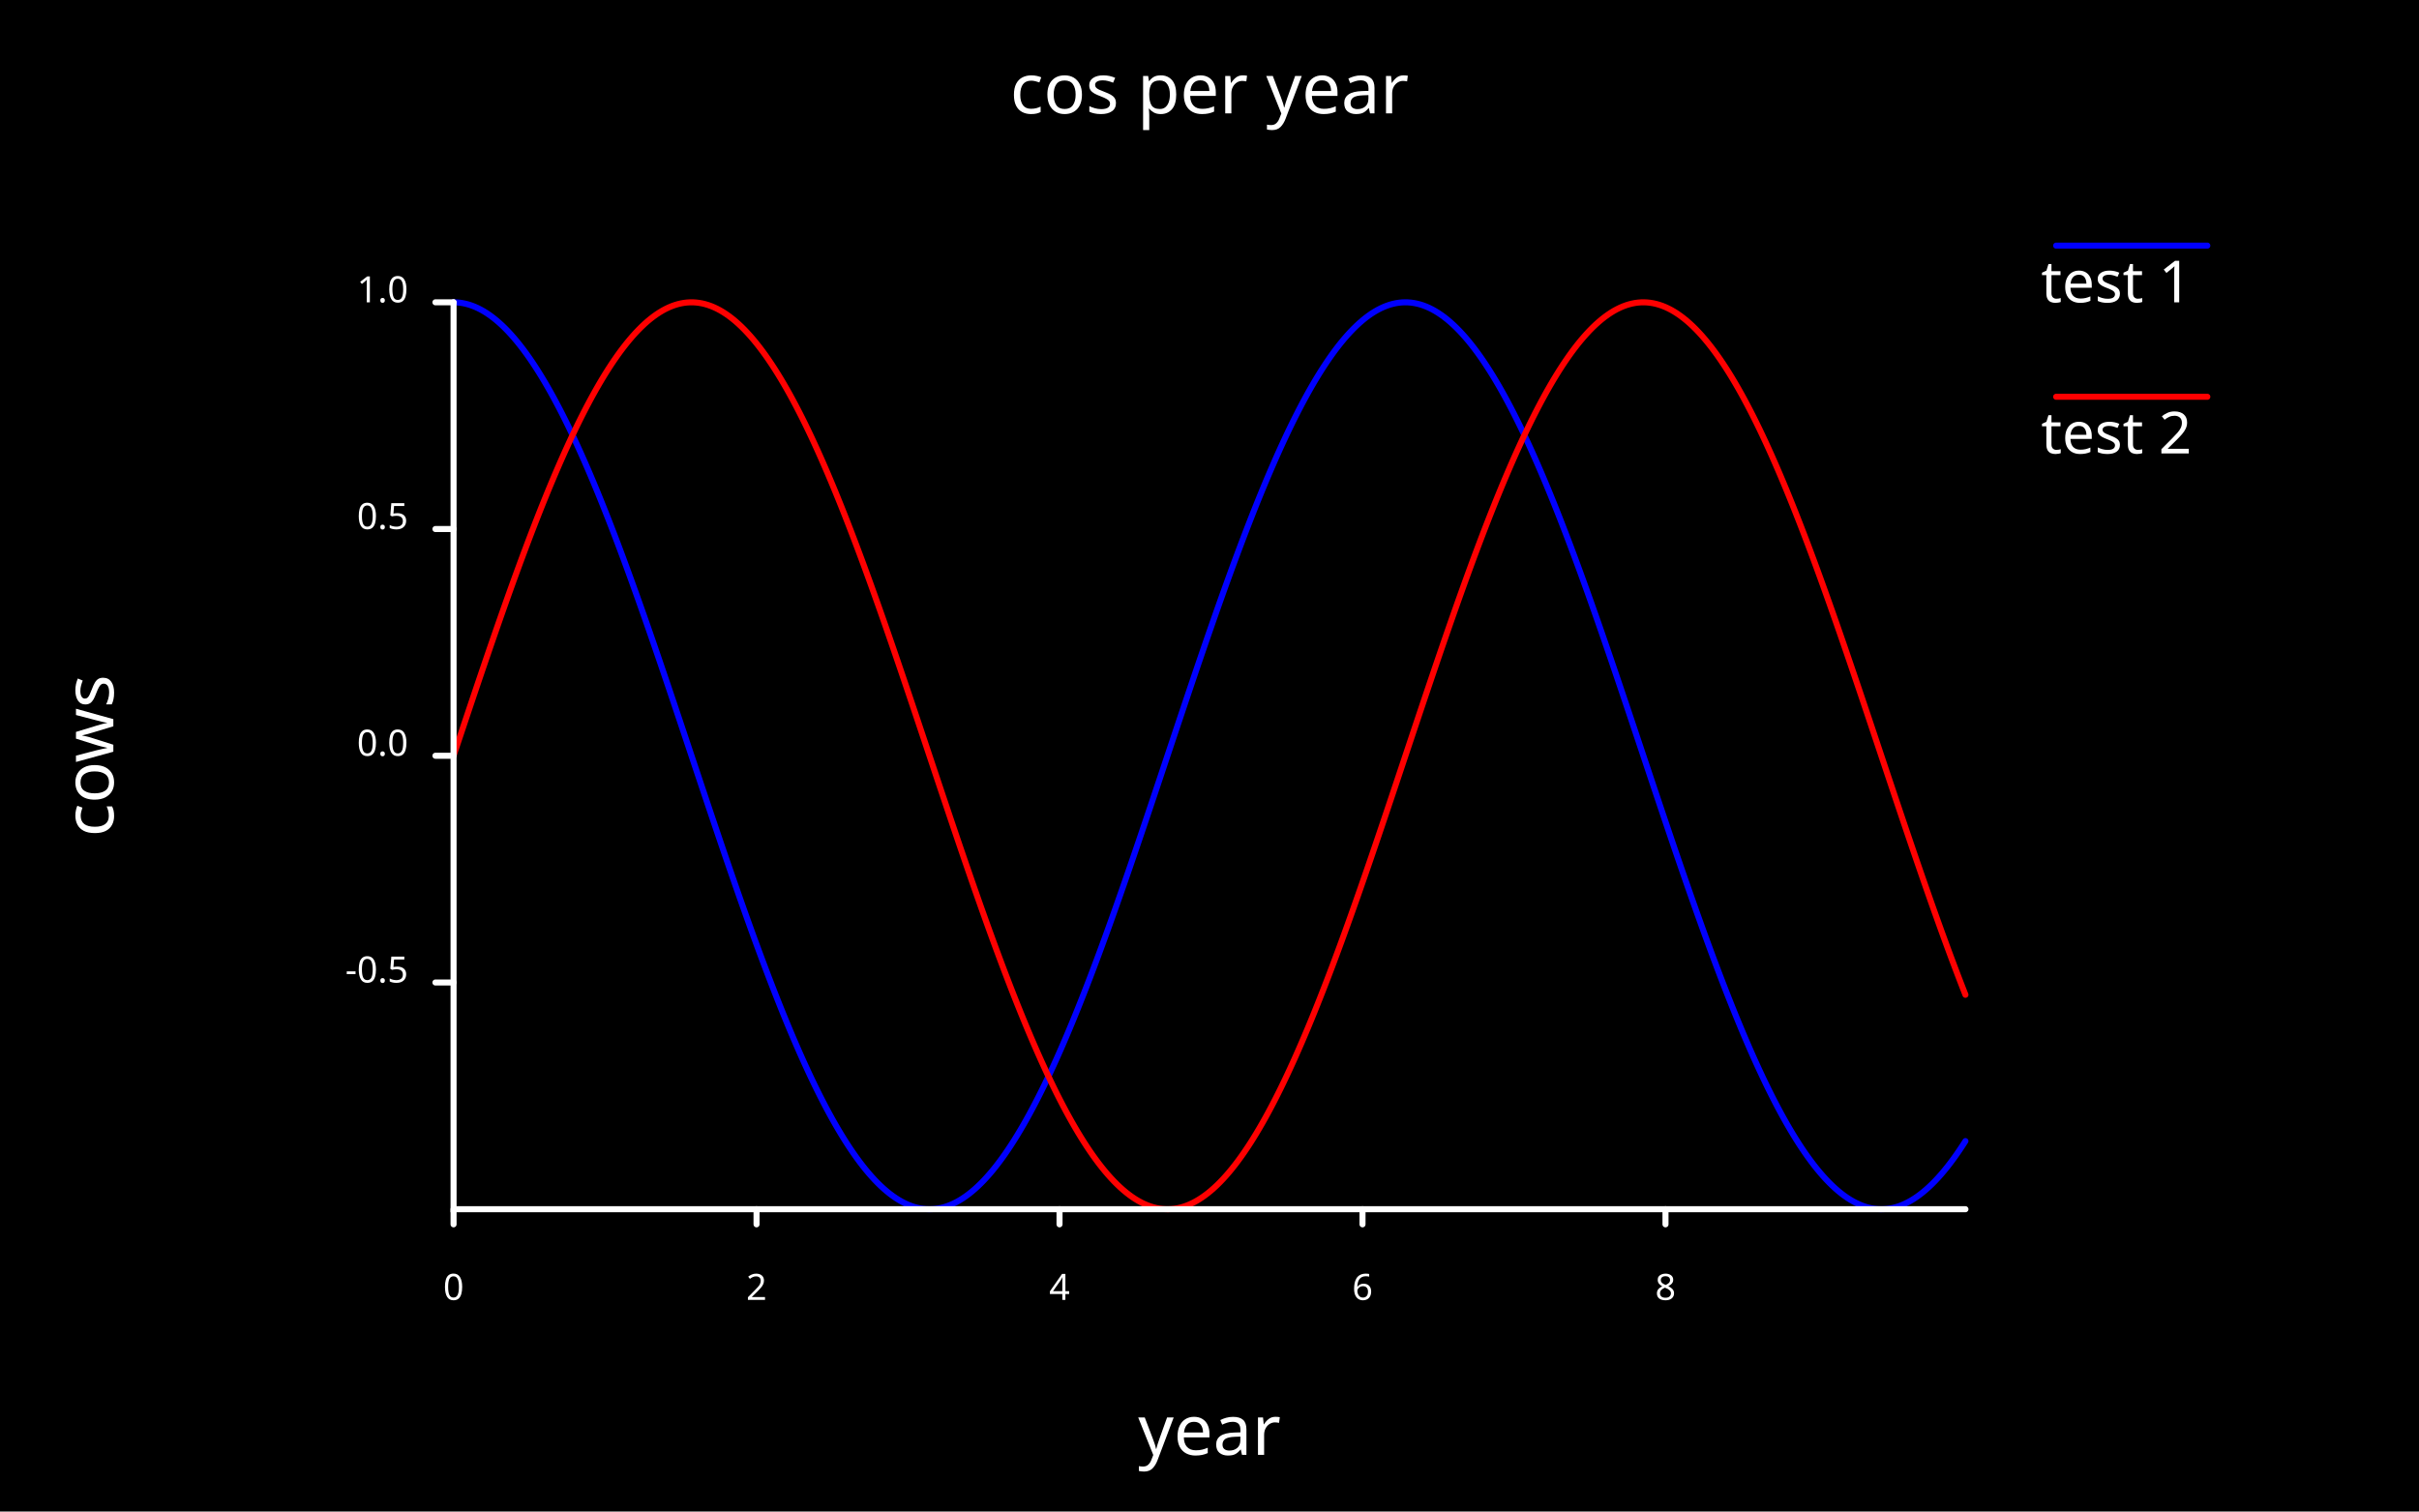
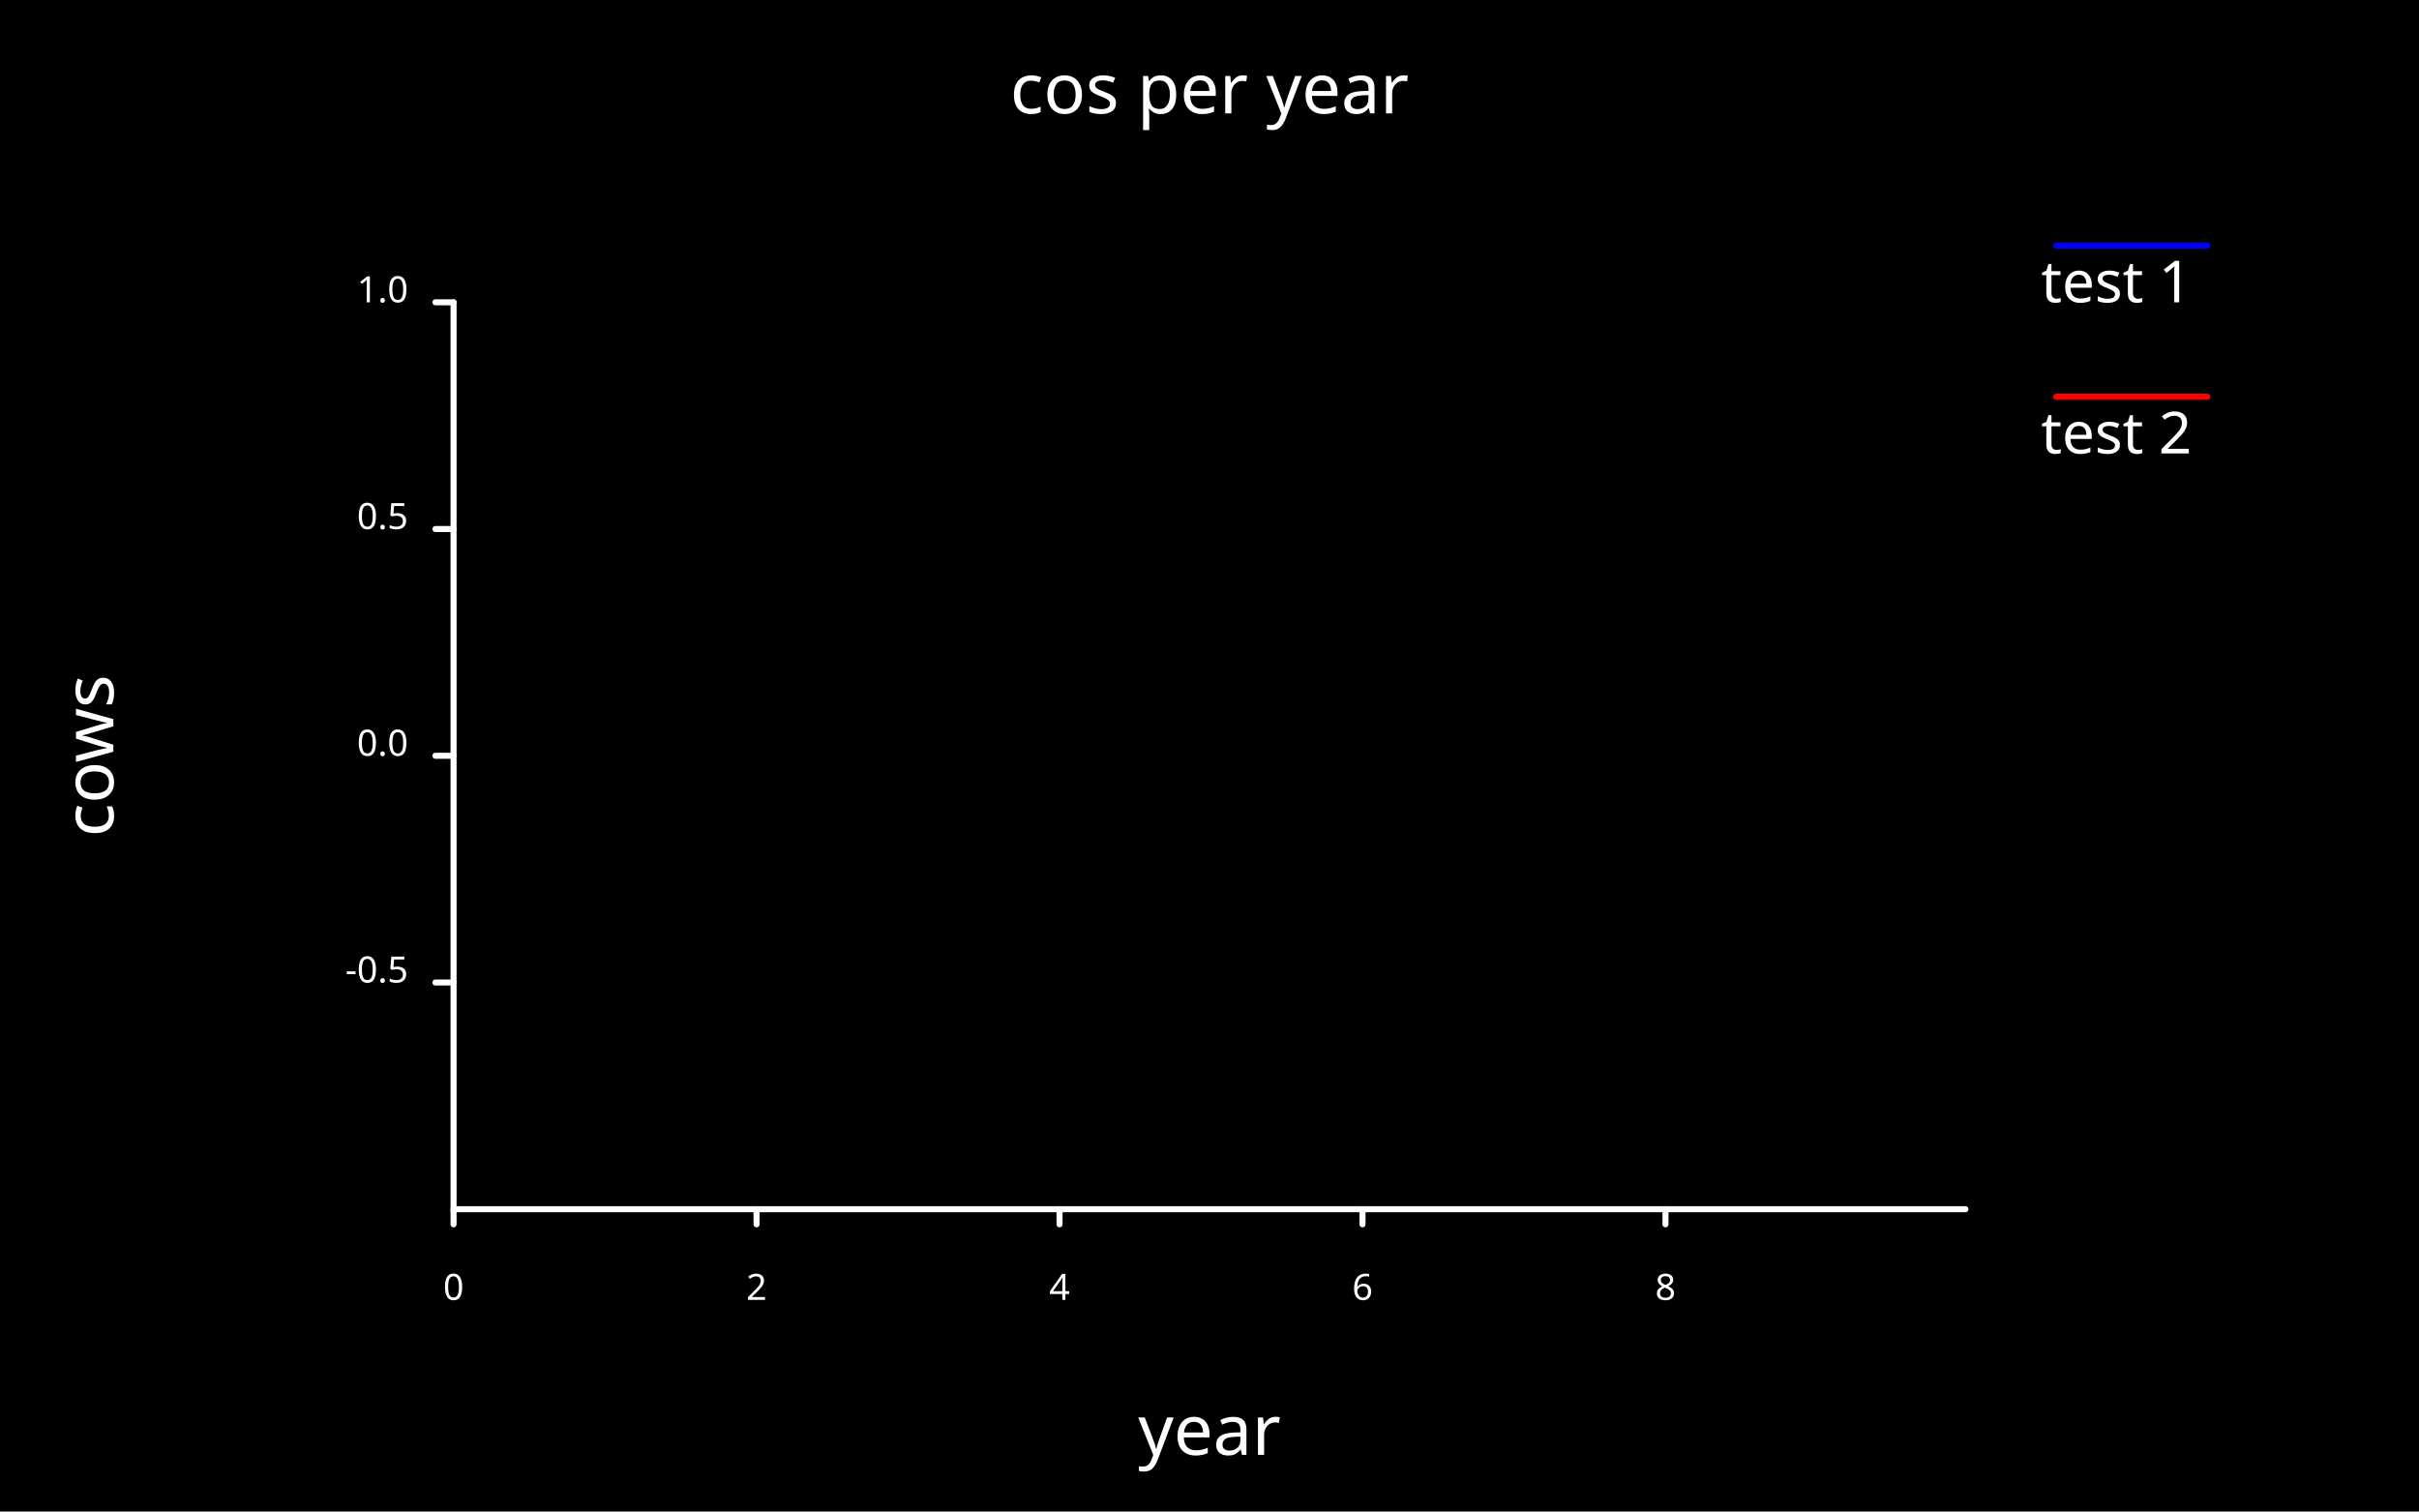
<svg xmlns="http://www.w3.org/2000/svg" class="poloto" width="800" height="500" viewBox="0 0 800 500">
  <style>.poloto {stroke-linecap:round;font-family: sans-serif;stroke-width:2;}.scatter{stroke-width:7}.poloto_text{fill: white;}.poloto_axis_lines{stroke: white;stoke-width:3;fill:none}.poloto_background{fill: black;}.poloto0stroke{stroke:  blue;}.poloto1stroke{stroke:  red;}.poloto2stroke{stroke:  green;}.poloto3stroke{stroke:  gold;}.poloto4stroke{stroke:  aqua;}.poloto5stroke{stroke:  brown;}.poloto6stroke{stroke:  lime;}.poloto7stroke{stroke:  chocolate;}.poloto0fill{fill:blue;}.poloto1fill{fill:red;}.poloto2fill{fill:green;}.poloto3fill{fill:gold;}.poloto4fill{fill:aqua;}.poloto5fill{fill:brown;}.poloto6fill{fill:lime;}.poloto7fill{fill:chocolate;}</style>
  <rect class="poloto_background" fill="white" x="0" y="0" width="800" height="500" />
  <line class="poloto0stroke" stroke="black" x1="680" x2="730" y1="81.25" y2="81.25" />
-   <path class="poloto0stroke" fill="none" stroke="black" d=" M 150 100 L 151.002 100.03 L 152.004 100.12 L 153.006 100.27 L 154.008 100.48 L 155.01 100.749 L 156.012 101.079 L 157.014 101.468 L 158.016 101.916 L 159.018 102.423 L 160.02 102.99 L 161.022 103.615 L 162.024 104.299 L 163.026 105.042 L 164.028 105.842 L 165.03 106.7 L 166.032 107.615 L 167.034 108.587 L 168.036 109.615 L 169.038 110.7 L 170.04 111.841 L 171.042 113.037 L 172.044 114.287 L 173.046 115.592 L 174.048 116.951 L 175.05 118.363 L 176.052 119.827 L 177.054 121.344 L 178.056 122.912 L 179.058 124.531 L 180.06 126.2 L 181.062 127.918 L 182.064 129.686 L 183.066 131.501 L 184.068 133.364 L 185.07 135.274 L 186.072 137.229 L 187.074 139.23 L 188.076 141.275 L 189.078 143.363 L 190.08 145.494 L 191.082 147.667 L 192.084 149.881 L 193.086 152.134 L 194.088 154.427 L 195.09 156.759 L 196.092 159.127 L 197.094 161.532 L 198.096 163.972 L 199.098 166.447 L 200.1 168.955 L 201.102 171.495 L 202.104 174.067 L 203.106 176.669 L 204.108 179.301 L 205.11 181.961 L 206.112 184.648 L 207.114 187.361 L 208.116 190.099 L 209.118 192.861 L 210.12 195.646 L 211.122 198.453 L 212.124 201.281 L 213.126 204.128 L 214.128 206.993 L 215.13 209.875 L 216.132 212.774 L 217.134 215.687 L 218.136 218.614 L 219.138 221.554 L 220.14 224.505 L 221.142 227.466 L 222.144 230.437 L 223.146 233.415 L 224.148 236.399 L 225.15 239.39 L 226.152 242.384 L 227.154 245.381 L 228.156 248.381 L 229.158 251.381 L 230.16 254.38 L 231.162 257.378 L 232.164 260.372 L 233.166 263.363 L 234.168 266.348 L 235.17 269.327 L 236.172 272.298 L 237.174 275.26 L 238.176 278.212 L 239.178 281.152 L 240.18 284.08 L 241.182 286.995 L 242.184 289.895 L 243.186 292.778 L 244.188 295.645 L 245.19 298.494 L 246.192 301.323 L 247.194 304.131 L 248.196 306.918 L 249.198 309.682 L 250.2 312.422 L 251.202 315.137 L 252.204 317.827 L 253.206 320.489 L 254.208 323.122 L 255.21 325.727 L 256.212 328.301 L 257.214 330.844 L 258.216 333.355 L 259.218 335.832 L 260.22 338.275 L 261.222 340.683 L 262.224 343.054 L 263.226 345.389 L 264.228 347.685 L 265.23 349.942 L 266.232 352.159 L 267.234 354.335 L 268.236 356.469 L 269.238 358.561 L 270.24 360.609 L 271.242 362.613 L 272.244 364.572 L 273.246 366.486 L 274.248 368.352 L 275.25 370.172 L 276.252 371.943 L 277.255 373.665 L 278.257 375.339 L 279.259 376.961 L 280.261 378.533 L 281.263 380.054 L 282.265 381.523 L 283.267 382.939 L 284.269 384.302 L 285.271 385.611 L 286.273 386.866 L 287.275 388.066 L 288.277 389.211 L 289.279 390.3 L 290.281 391.334 L 291.283 392.31 L 292.285 393.23 L 293.287 394.092 L 294.289 394.897 L 295.291 395.644 L 296.293 396.332 L 297.295 396.963 L 298.297 397.534 L 299.299 398.046 L 300.301 398.499 L 301.303 398.893 L 302.305 399.227 L 303.307 399.501 L 304.309 399.716 L 305.311 399.87 L 306.313 399.965 L 307.315 400 L 308.317 399.975 L 309.319 399.89 L 310.321 399.744 L 311.323 399.539 L 312.325 399.274 L 313.327 398.95 L 314.329 398.566 L 315.331 398.122 L 316.333 397.619 L 317.335 397.057 L 318.337 396.437 L 319.339 395.757 L 320.341 395.02 L 321.343 394.224 L 322.345 393.371 L 323.347 392.46 L 324.349 391.493 L 325.351 390.469 L 326.353 389.388 L 327.355 388.252 L 328.357 387.061 L 329.359 385.815 L 330.361 384.514 L 331.363 383.16 L 332.365 381.752 L 333.367 380.292 L 334.369 378.779 L 335.371 377.215 L 336.373 375.6 L 337.375 373.935 L 338.377 372.221 L 339.379 370.457 L 340.381 368.645 L 341.383 366.786 L 342.385 364.88 L 343.387 362.928 L 344.389 360.931 L 345.391 358.89 L 346.393 356.805 L 347.395 354.677 L 348.397 352.508 L 349.399 350.297 L 350.401 348.047 L 351.403 345.757 L 352.405 343.429 L 353.407 341.063 L 354.409 338.661 L 355.411 336.224 L 356.413 333.752 L 357.415 331.246 L 358.417 328.709 L 359.419 326.139 L 360.421 323.539 L 361.423 320.91 L 362.425 318.252 L 363.427 315.567 L 364.429 312.856 L 365.431 310.12 L 366.433 307.36 L 367.435 304.576 L 368.437 301.771 L 369.439 298.945 L 370.441 296.1 L 371.443 293.236 L 372.445 290.355 L 373.447 287.458 L 374.449 284.546 L 375.451 281.619 L 376.453 278.681 L 377.455 275.731 L 378.457 272.77 L 379.459 269.801 L 380.461 266.823 L 381.463 263.839 L 382.465 260.849 L 383.467 257.855 L 384.469 254.858 L 385.471 251.858 L 386.473 248.858 L 387.475 245.859 L 388.477 242.861 L 389.479 239.866 L 390.481 236.875 L 391.483 233.89 L 392.485 230.91 L 393.487 227.939 L 394.489 224.976 L 395.491 222.023 L 396.493 219.082 L 397.495 216.152 L 398.497 213.237 L 399.499 210.336 L 400.501 207.451 L 401.503 204.583 L 402.505 201.733 L 403.507 198.902 L 404.509 196.092 L 405.511 193.303 L 406.513 190.537 L 407.515 187.795 L 408.517 185.078 L 409.519 182.387 L 410.521 179.723 L 411.523 177.086 L 412.525 174.479 L 413.527 171.903 L 414.529 169.357 L 415.531 166.844 L 416.533 164.364 L 417.535 161.918 L 418.537 159.508 L 419.539 157.133 L 420.541 154.796 L 421.543 152.497 L 422.545 150.237 L 423.547 148.017 L 424.549 145.837 L 425.551 143.7 L 426.553 141.604 L 427.555 139.552 L 428.557 137.545 L 429.559 135.582 L 430.561 133.665 L 431.563 131.795 L 432.565 129.972 L 433.567 128.196 L 434.569 126.47 L 435.571 124.793 L 436.573 123.166 L 437.575 121.59 L 438.577 120.065 L 439.579 118.592 L 440.581 117.172 L 441.583 115.805 L 442.585 114.491 L 443.587 113.232 L 444.589 112.028 L 445.591 110.878 L 446.593 109.785 L 447.595 108.747 L 448.597 107.766 L 449.599 106.841 L 450.601 105.974 L 451.603 105.165 L 452.605 104.414 L 453.607 103.72 L 454.609 103.086 L 455.611 102.51 L 456.613 101.993 L 457.615 101.535 L 458.617 101.137 L 459.619 100.798 L 460.621 100.519 L 461.623 100.299 L 462.625 100.14 L 463.627 100.04 L 464.629 100.001 L 465.631 100.021 L 466.633 100.102 L 467.635 100.242 L 468.637 100.442 L 469.639 100.702 L 470.641 101.022 L 471.643 101.402 L 472.645 101.841 L 473.647 102.339 L 474.649 102.896 L 475.651 103.512 L 476.653 104.186 L 477.655 104.919 L 478.657 105.71 L 479.659 106.559 L 480.661 107.465 L 481.663 108.428 L 482.665 109.448 L 483.667 110.524 L 484.669 111.655 L 485.671 112.843 L 486.673 114.084 L 487.675 115.381 L 488.677 116.731 L 489.679 118.134 L 490.681 119.59 L 491.683 121.099 L 492.685 122.659 L 493.687 124.269 L 494.689 125.931 L 495.691 127.641 L 496.693 129.401 L 497.695 131.209 L 498.697 133.064 L 499.699 134.966 L 500.701 136.915 L 501.703 138.908 L 502.705 140.946 L 503.707 143.027 L 504.709 145.152 L 505.711 147.318 L 506.713 149.525 L 507.715 151.773 L 508.717 154.06 L 509.719 156.385 L 510.721 158.747 L 511.723 161.146 L 512.725 163.581 L 513.727 166.05 L 514.729 168.553 L 515.731 171.088 L 516.733 173.655 L 517.735 176.253 L 518.737 178.88 L 519.739 181.535 L 520.741 184.218 L 521.743 186.927 L 522.745 189.661 L 523.747 192.42 L 524.75 195.201 L 525.751 198.005 L 526.753 200.829 L 527.755 203.673 L 528.757 206.535 L 529.759 209.415 L 530.761 212.311 L 531.764 215.222 L 532.766 218.147 L 533.768 221.085 L 534.77 224.034 L 535.772 226.994 L 536.774 229.963 L 537.776 232.94 L 538.778 235.924 L 539.78 238.913 L 540.782 241.907 L 541.784 244.904 L 542.786 247.903 L 543.788 250.903 L 544.79 253.902 L 545.792 256.9 L 546.794 259.896 L 547.796 262.887 L 548.798 265.873 L 549.8 268.853 L 550.802 271.825 L 551.804 274.789 L 552.806 277.742 L 553.808 280.685 L 554.81 283.615 L 555.812 286.532 L 556.814 289.434 L 557.816 292.32 L 558.818 295.19 L 559.82 298.041 L 560.822 300.873 L 561.824 303.685 L 562.826 306.476 L 563.828 309.243 L 564.83 311.987 L 565.832 314.707 L 566.834 317.4 L 567.836 320.067 L 568.838 322.705 L 569.84 325.314 L 570.842 327.893 L 571.844 330.441 L 572.846 332.957 L 573.848 335.44 L 574.85 337.889 L 575.852 340.302 L 576.854 342.679 L 577.856 345.019 L 578.858 347.322 L 579.86 349.585 L 580.862 351.808 L 581.864 353.991 L 582.866 356.132 L 583.868 358.231 L 584.87 360.286 L 585.872 362.297 L 586.874 364.263 L 587.876 366.184 L 588.878 368.058 L 589.88 369.885 L 590.882 371.664 L 591.884 373.394 L 592.886 375.075 L 593.888 376.706 L 594.89 378.287 L 595.892 379.815 L 596.894 381.292 L 597.896 382.717 L 598.898 384.088 L 599.9 385.406 L 600.902 386.67 L 601.904 387.879 L 602.906 389.032 L 603.908 390.131 L 604.91 391.173 L 605.912 392.158 L 606.914 393.087 L 607.916 393.959 L 608.918 394.773 L 609.92 395.529 L 610.922 396.227 L 611.924 396.866 L 612.926 397.447 L 613.928 397.968 L 614.93 398.431 L 615.932 398.834 L 616.934 399.178 L 617.936 399.461 L 618.938 399.686 L 619.94 399.85 L 620.942 399.954 L 621.944 399.998 L 622.946 399.983 L 623.948 399.907 L 624.95 399.772 L 625.952 399.576 L 626.954 399.321 L 627.956 399.006 L 628.958 398.631 L 629.96 398.197 L 630.962 397.703 L 631.964 397.151 L 632.966 396.54 L 633.968 395.87 L 634.97 395.141 L 635.972 394.355 L 636.974 393.511 L 637.976 392.609 L 638.978 391.651 L 639.98 390.636 L 640.982 389.564 L 641.984 388.437 L 642.986 387.254 L 643.988 386.017 L 644.99 384.725 L 645.992 383.379 L 646.994 381.98 L 647.996 380.528 L 648.998 379.023 L 650 377.468" />
+   <path class="poloto0stroke" fill="none" stroke="black" d="" />
  <text class="poloto_text" alignment-baseline="middle" text-anchor="start" font-size="large" x="675" y="100">test 1</text>
  <line class="poloto1stroke" stroke="black" x1="680" x2="730" y1="131.25" y2="131.25" />
-   <path class="poloto1stroke" fill="none" stroke="black" d=" M 150 250 L 151.002 247 L 152.004 244.002 L 153.006 241.005 L 154.008 238.013 L 155.01 235.025 L 156.012 232.043 L 157.014 229.069 L 158.016 226.102 L 159.018 223.146 L 160.02 220.2 L 161.022 217.266 L 162.024 214.345 L 163.026 211.438 L 164.028 208.547 L 165.03 205.672 L 166.032 202.815 L 167.034 199.977 L 168.036 197.159 L 169.038 194.362 L 170.04 191.587 L 171.042 188.836 L 172.044 186.109 L 173.046 183.408 L 174.048 180.733 L 175.05 178.086 L 176.052 175.468 L 177.054 172.88 L 178.056 170.322 L 179.058 167.796 L 180.06 165.304 L 181.062 162.845 L 182.064 160.421 L 183.066 158.033 L 184.068 155.681 L 185.07 153.367 L 186.072 151.092 L 187.074 148.857 L 188.076 146.662 L 189.078 144.508 L 190.08 142.397 L 191.082 140.328 L 192.084 138.304 L 193.086 136.324 L 194.088 134.389 L 195.09 132.501 L 196.092 130.66 L 197.094 128.866 L 198.096 127.121 L 199.098 125.425 L 200.1 123.779 L 201.102 122.184 L 202.104 120.639 L 203.106 119.147 L 204.108 117.706 L 205.11 116.319 L 206.112 114.985 L 207.114 113.705 L 208.116 112.48 L 209.118 111.309 L 210.12 110.194 L 211.122 109.135 L 212.124 108.132 L 213.126 107.186 L 214.128 106.298 L 215.13 105.466 L 216.132 104.693 L 217.134 103.977 L 218.136 103.32 L 219.138 102.722 L 220.14 102.183 L 221.142 101.702 L 222.144 101.281 L 223.146 100.92 L 224.148 100.618 L 225.15 100.376 L 226.152 100.193 L 227.154 100.071 L 228.156 100.009 L 229.158 100.006 L 230.16 100.064 L 231.162 100.182 L 232.164 100.359 L 233.166 100.596 L 234.168 100.894 L 235.17 101.25 L 236.172 101.667 L 237.174 102.142 L 238.176 102.677 L 239.178 103.271 L 240.18 103.923 L 241.182 104.634 L 242.184 105.403 L 243.186 106.229 L 244.188 107.114 L 245.19 108.055 L 246.192 109.053 L 247.194 110.108 L 248.196 111.218 L 249.198 112.384 L 250.2 113.605 L 251.202 114.881 L 252.204 116.211 L 253.206 117.594 L 254.208 119.03 L 255.21 120.519 L 256.212 122.059 L 257.214 123.65 L 258.216 125.293 L 259.218 126.984 L 260.22 128.726 L 261.222 130.515 L 262.224 132.353 L 263.226 134.237 L 264.228 136.168 L 265.23 138.144 L 266.232 140.165 L 267.234 142.23 L 268.236 144.338 L 269.238 146.489 L 270.24 148.681 L 271.242 150.913 L 272.244 153.185 L 273.246 155.495 L 274.248 157.844 L 275.25 160.229 L 276.252 162.65 L 277.255 165.107 L 278.257 167.597 L 279.259 170.12 L 280.261 172.675 L 281.263 175.261 L 282.265 177.877 L 283.267 180.521 L 284.269 183.194 L 285.271 185.893 L 286.273 188.618 L 287.275 191.367 L 288.277 194.14 L 289.279 196.935 L 290.281 199.752 L 291.283 202.588 L 292.285 205.444 L 293.287 208.317 L 294.289 211.207 L 295.291 214.113 L 296.293 217.033 L 297.295 219.966 L 298.297 222.911 L 299.299 225.867 L 300.301 228.832 L 301.303 231.806 L 302.305 234.787 L 303.307 237.775 L 304.309 240.767 L 305.311 243.763 L 306.313 246.761 L 307.315 249.761 L 308.317 252.761 L 309.319 255.76 L 310.321 258.756 L 311.323 261.749 L 312.325 264.737 L 313.327 267.72 L 314.329 270.695 L 315.331 273.662 L 316.333 276.619 L 317.335 279.566 L 318.337 282.501 L 319.339 285.423 L 320.341 288.331 L 321.343 291.224 L 322.345 294.1 L 323.347 296.958 L 324.349 299.798 L 325.351 302.618 L 326.353 305.416 L 327.355 308.193 L 328.357 310.946 L 329.359 313.675 L 330.361 316.378 L 331.363 319.055 L 332.365 321.704 L 333.367 324.325 L 334.369 326.916 L 335.371 329.476 L 336.373 332.004 L 337.375 334.499 L 338.377 336.961 L 339.379 339.388 L 340.381 341.779 L 341.383 344.133 L 342.385 346.45 L 343.387 348.728 L 344.389 350.967 L 345.391 353.165 L 346.393 355.322 L 347.395 357.437 L 348.397 359.509 L 349.399 361.537 L 350.401 363.521 L 351.403 365.459 L 352.405 367.351 L 353.407 369.196 L 354.409 370.993 L 355.411 372.742 L 356.413 374.442 L 357.415 376.092 L 358.417 377.691 L 359.419 379.24 L 360.421 380.737 L 361.423 382.181 L 362.425 383.573 L 363.427 384.911 L 364.429 386.195 L 365.431 387.425 L 366.433 388.6 L 367.435 389.719 L 368.437 390.783 L 369.439 391.79 L 370.441 392.74 L 371.443 393.634 L 372.445 394.47 L 373.447 395.248 L 374.449 395.968 L 375.451 396.63 L 376.453 397.233 L 377.455 397.777 L 378.457 398.262 L 379.459 398.688 L 380.461 399.054 L 381.463 399.36 L 382.465 399.607 L 383.467 399.794 L 384.469 399.922 L 385.471 399.989 L 386.473 399.996 L 387.475 399.943 L 388.477 399.83 L 389.479 399.657 L 390.481 399.425 L 391.483 399.133 L 392.485 398.78 L 393.487 398.369 L 394.489 397.898 L 395.491 397.368 L 396.493 396.779 L 397.495 396.131 L 398.497 395.425 L 399.499 394.661 L 400.501 393.839 L 401.503 392.959 L 402.505 392.022 L 403.507 391.029 L 404.509 389.978 L 405.511 388.872 L 406.513 387.711 L 407.515 386.494 L 408.517 385.223 L 409.519 383.897 L 410.521 382.518 L 411.523 381.086 L 412.525 379.602 L 413.527 378.066 L 414.529 376.478 L 415.531 374.84 L 416.533 373.152 L 417.535 371.415 L 418.537 369.629 L 419.539 367.796 L 420.541 365.915 L 421.543 363.988 L 422.545 362.015 L 423.547 359.997 L 424.549 357.936 L 425.551 355.831 L 426.553 353.684 L 427.555 351.496 L 428.557 349.267 L 429.559 346.998 L 430.561 344.69 L 431.563 342.345 L 432.565 339.962 L 433.567 337.544 L 434.569 335.09 L 435.571 332.603 L 436.573 330.082 L 437.575 327.53 L 438.577 324.946 L 439.579 322.333 L 440.581 319.691 L 441.583 317.02 L 442.585 314.323 L 443.587 311.6 L 444.589 308.853 L 445.591 306.082 L 446.593 303.288 L 447.595 300.473 L 448.597 297.638 L 449.599 294.784 L 450.601 291.912 L 451.603 289.024 L 452.605 286.119 L 453.607 283.201 L 454.609 280.269 L 455.611 277.324 L 456.613 274.369 L 457.615 271.405 L 458.617 268.431 L 459.619 265.45 L 460.621 262.464 L 461.623 259.472 L 462.625 256.476 L 463.627 253.478 L 464.629 250.478 L 465.631 247.478 L 466.633 244.479 L 467.635 241.482 L 468.637 238.489 L 469.639 235.501 L 470.641 232.518 L 471.643 229.542 L 472.645 226.574 L 473.647 223.616 L 474.649 220.668 L 475.651 217.732 L 476.653 214.809 L 477.655 211.9 L 478.657 209.006 L 479.659 206.129 L 480.661 203.269 L 481.663 200.428 L 482.665 197.606 L 483.667 194.806 L 484.669 192.028 L 485.671 189.273 L 486.673 186.542 L 487.675 183.836 L 488.677 181.157 L 489.679 178.506 L 490.681 175.883 L 491.683 173.29 L 492.685 170.727 L 493.687 168.197 L 494.689 165.698 L 495.691 163.234 L 496.693 160.804 L 497.695 158.41 L 498.697 156.053 L 499.699 153.733 L 500.701 151.452 L 501.703 149.21 L 502.705 147.009 L 503.707 144.848 L 504.709 142.73 L 505.711 140.655 L 506.713 138.623 L 507.715 136.636 L 508.717 134.694 L 509.719 132.799 L 510.721 130.95 L 511.723 129.149 L 512.725 127.396 L 513.727 125.692 L 514.729 124.038 L 515.731 122.435 L 516.733 120.882 L 517.735 119.381 L 518.737 117.932 L 519.739 116.536 L 520.741 115.194 L 521.743 113.905 L 522.745 112.671 L 523.747 111.492 L 524.75 110.368 L 525.751 109.3 L 526.753 108.288 L 527.755 107.333 L 528.757 106.435 L 529.759 105.595 L 530.761 104.812 L 531.764 104.087 L 532.766 103.421 L 533.768 102.813 L 534.77 102.264 L 535.772 101.775 L 536.774 101.344 L 537.776 100.973 L 538.778 100.662 L 539.78 100.41 L 540.782 100.219 L 541.784 100.087 L 542.786 100.015 L 543.788 100.003 L 544.79 100.051 L 545.792 100.159 L 546.794 100.327 L 547.796 100.555 L 548.798 100.842 L 549.8 101.189 L 550.802 101.596 L 551.804 102.062 L 552.806 102.588 L 553.808 103.172 L 554.81 103.815 L 555.812 104.517 L 556.814 105.276 L 557.816 106.094 L 558.818 106.969 L 559.82 107.901 L 560.822 108.89 L 561.824 109.936 L 562.826 111.038 L 563.828 112.195 L 564.83 113.407 L 565.832 114.674 L 566.834 115.995 L 567.836 117.37 L 568.838 118.798 L 569.84 120.278 L 570.842 121.81 L 571.844 123.394 L 572.846 125.028 L 573.848 126.712 L 574.85 128.445 L 575.852 130.227 L 576.854 132.057 L 577.856 133.934 L 578.858 135.857 L 579.86 137.826 L 580.862 139.841 L 581.864 141.899 L 582.866 144 L 583.868 146.143 L 584.87 148.329 L 585.872 150.555 L 586.874 152.82 L 587.876 155.125 L 588.878 157.467 L 589.88 159.847 L 590.882 162.262 L 591.884 164.713 L 592.886 167.198 L 593.888 169.716 L 594.89 172.266 L 595.892 174.847 L 596.894 177.458 L 597.896 180.098 L 598.898 182.766 L 599.9 185.461 L 600.902 188.182 L 601.904 190.928 L 602.906 193.697 L 603.908 196.489 L 604.91 199.302 L 605.912 202.135 L 606.914 204.988 L 607.916 207.858 L 608.918 210.746 L 609.92 213.649 L 610.922 216.567 L 611.924 219.498 L 612.926 222.441 L 613.928 225.395 L 614.93 228.359 L 615.932 231.332 L 616.934 234.312 L 617.936 237.299 L 618.938 240.29 L 619.94 243.286 L 620.942 246.284 L 621.944 249.283 L 622.946 252.283 L 623.948 255.282 L 624.95 258.279 L 625.952 261.273 L 626.954 264.262 L 627.956 267.245 L 628.958 270.222 L 629.96 273.19 L 630.962 276.149 L 631.964 279.098 L 632.966 282.035 L 633.968 284.959 L 634.97 287.869 L 635.972 290.764 L 636.974 293.643 L 637.976 296.504 L 638.978 299.347 L 639.98 302.17 L 640.982 304.972 L 641.984 307.752 L 642.986 310.509 L 643.988 313.242 L 644.99 315.949 L 645.992 318.63 L 646.994 321.284 L 647.996 323.909 L 648.998 326.505 L 650 329.07" />
+   <path class="poloto1stroke" fill="none" stroke="black" d="" />
  <text class="poloto_text" alignment-baseline="middle" text-anchor="start" font-size="large" x="675" y="150">test 2</text>
  <line class="poloto_axis_lines" stroke="black" x1="150" x2="150" y1="400" y2="405" />
  <text class="poloto_text" alignment-baseline="start" text-anchor="middle" x="150" y="430">0</text>
  <line class="poloto_axis_lines" stroke="black" x1="250.2" x2="250.2" y1="400" y2="405" />
  <text class="poloto_text" alignment-baseline="start" text-anchor="middle" x="250.2" y="430">2</text>
  <line class="poloto_axis_lines" stroke="black" x1="350.401" x2="350.401" y1="400" y2="405" />
  <text class="poloto_text" alignment-baseline="start" text-anchor="middle" x="350.401" y="430">4</text>
  <line class="poloto_axis_lines" stroke="black" x1="450.601" x2="450.601" y1="400" y2="405" />
  <text class="poloto_text" alignment-baseline="start" text-anchor="middle" x="450.601" y="430">6</text>
  <line class="poloto_axis_lines" stroke="black" x1="550.802" x2="550.802" y1="400" y2="405" />
  <text class="poloto_text" alignment-baseline="start" text-anchor="middle" x="550.802" y="430">8</text>
  <line class="poloto_axis_lines" stroke="black" x1="150" x2="144" y1="325" y2="325" />
  <text class="poloto_text" alignment-baseline="middle" text-anchor="end" x="135" y="325">-0.5</text>
  <line class="poloto_axis_lines" stroke="black" x1="150" x2="144" y1="250" y2="250" />
  <text class="poloto_text" alignment-baseline="middle" text-anchor="end" x="135" y="250">0.0</text>
  <line class="poloto_axis_lines" stroke="black" x1="150" x2="144" y1="175" y2="175" />
  <text class="poloto_text" alignment-baseline="middle" text-anchor="end" x="135" y="175">0.5</text>
  <line class="poloto_axis_lines" stroke="black" x1="150" x2="144" y1="100" y2="100" />
  <text class="poloto_text" alignment-baseline="middle" text-anchor="end" x="135" y="100">1.0</text>
  <text class="poloto_text" alignment-baseline="start" text-anchor="middle" font-size="x-large" x="400" y="37.5">cos per year</text>
  <text class="poloto_text" alignment-baseline="start" text-anchor="middle" font-size="x-large" x="400" y="481.25">year</text>
  <text class="poloto_text" alignment-baseline="start" text-anchor="middle" font-size="x-large" transform="rotate(-90,37.5,250)" x="37.5" y="250">cows</text>
  <path stroke="black" fill="none" class="poloto_axis_lines" d=" M 150 100 L 150 400 L 650 400" />
</svg>
